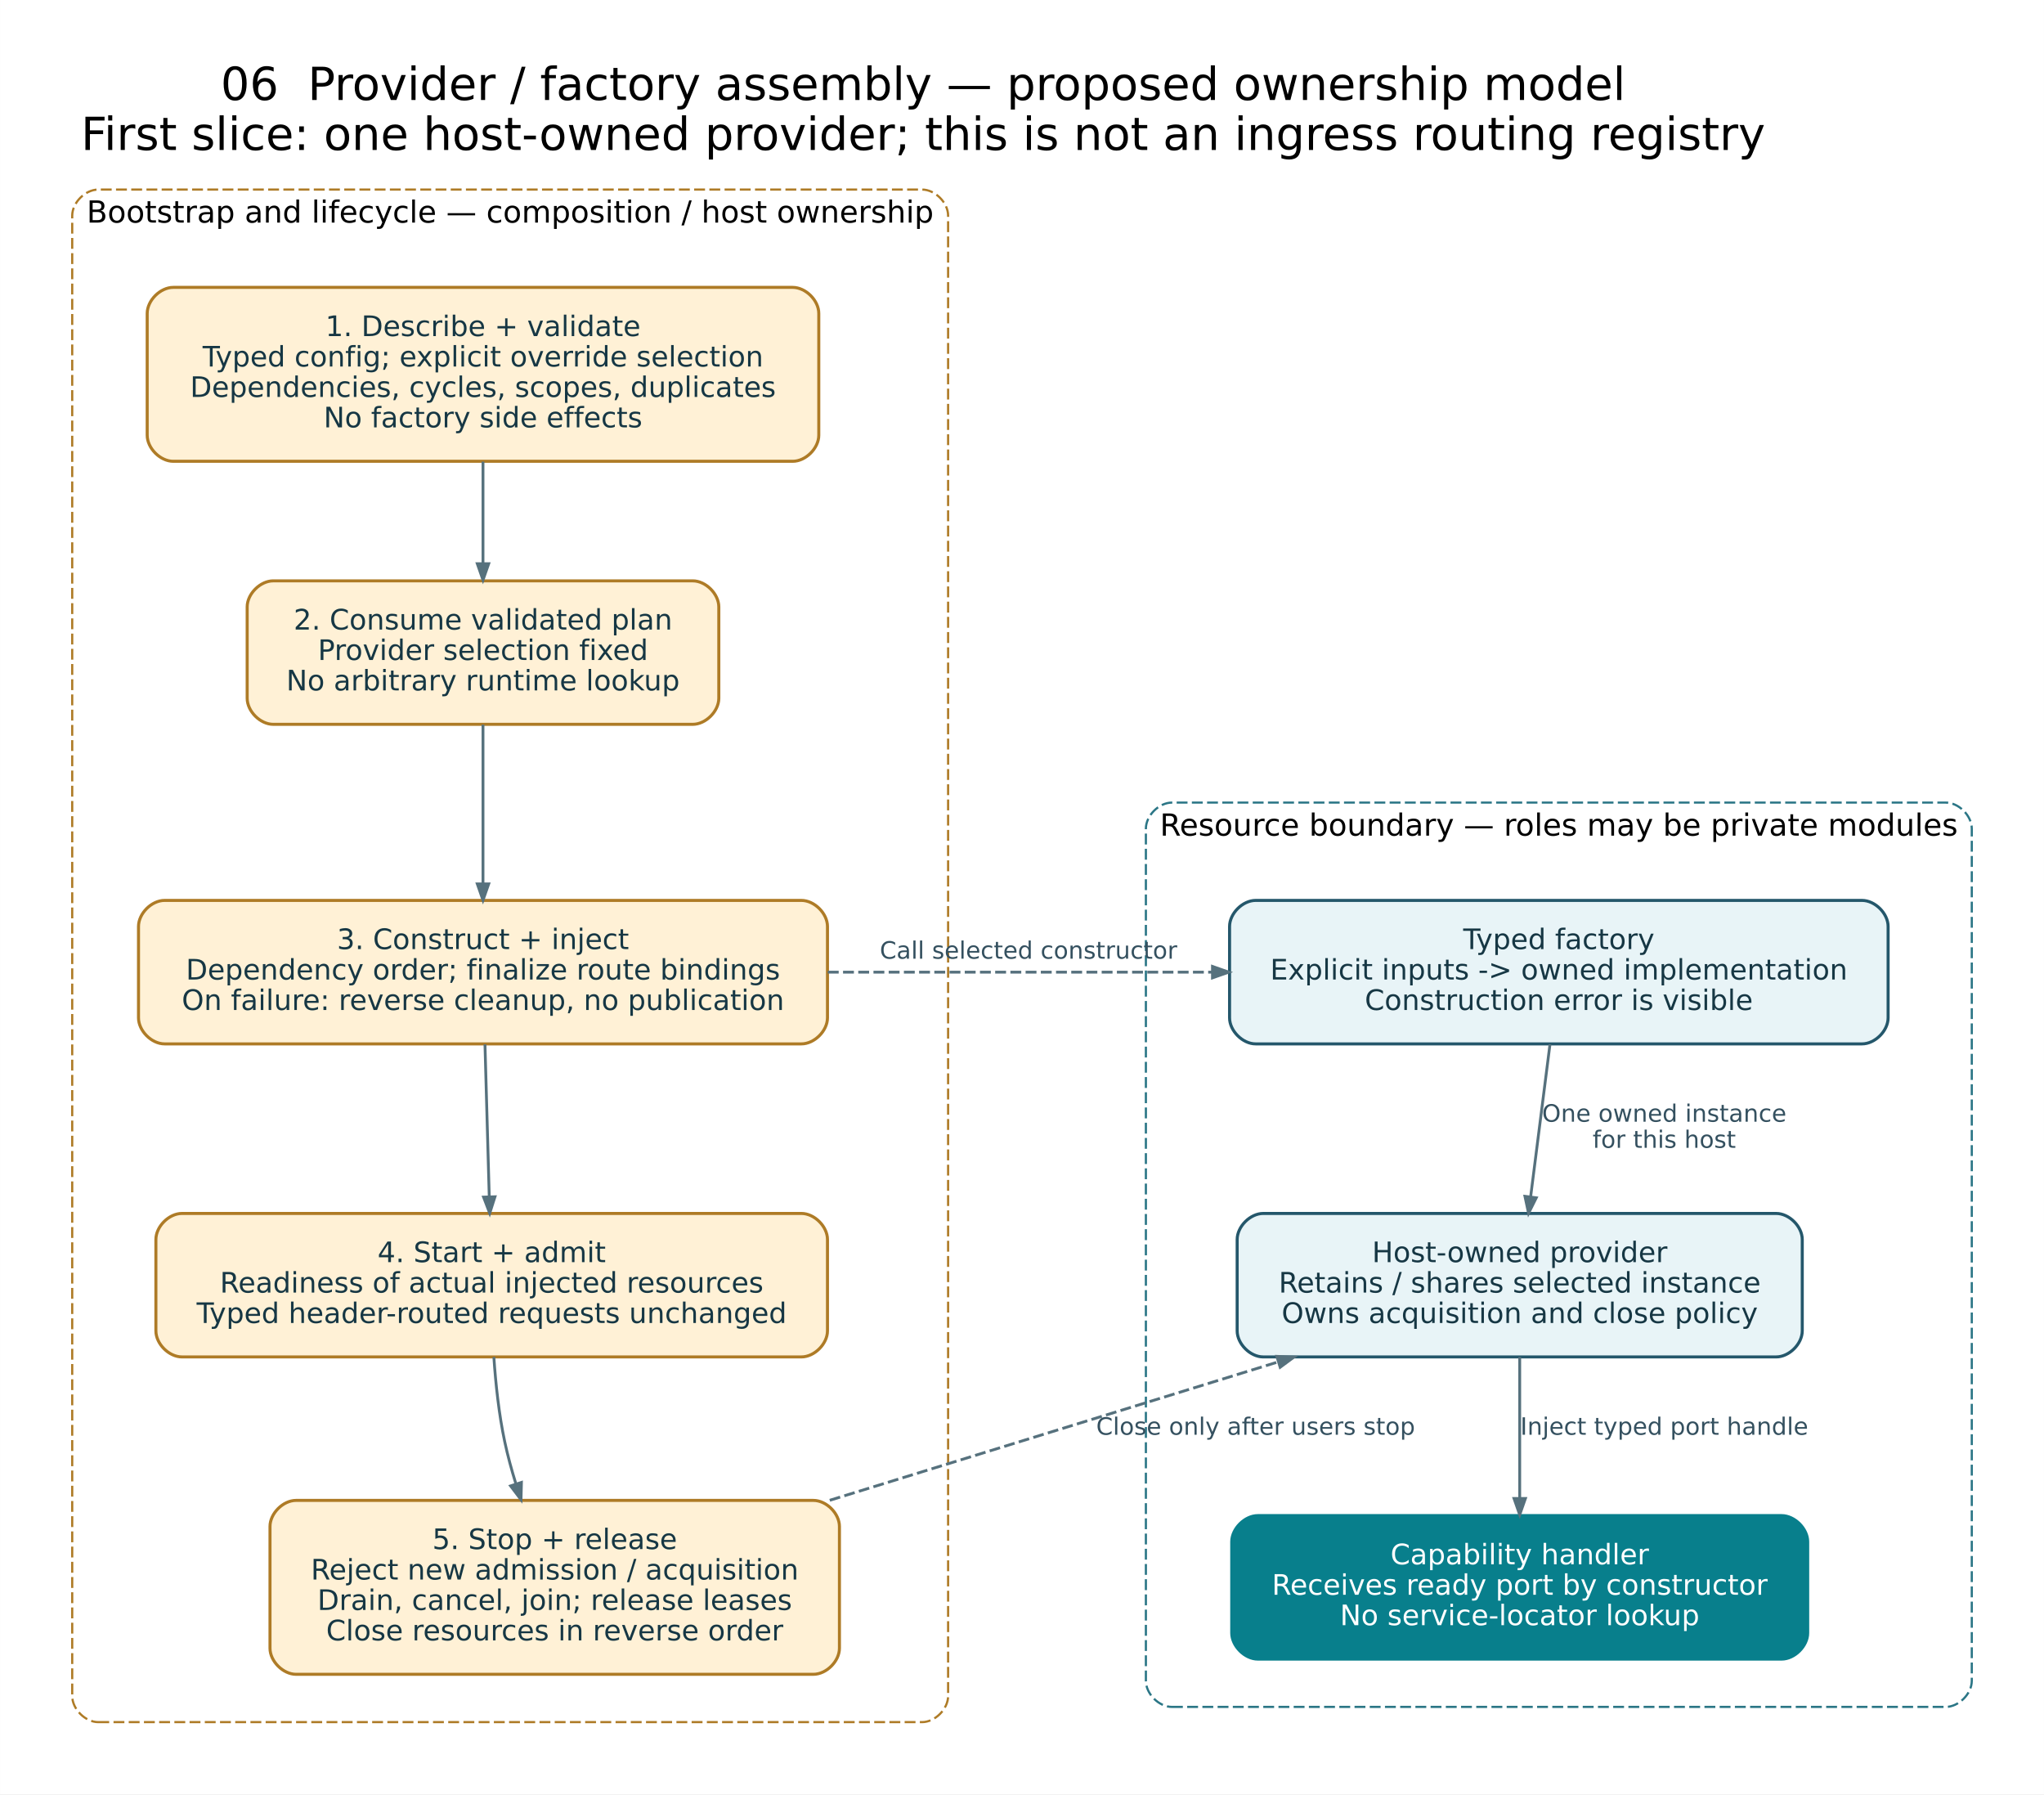
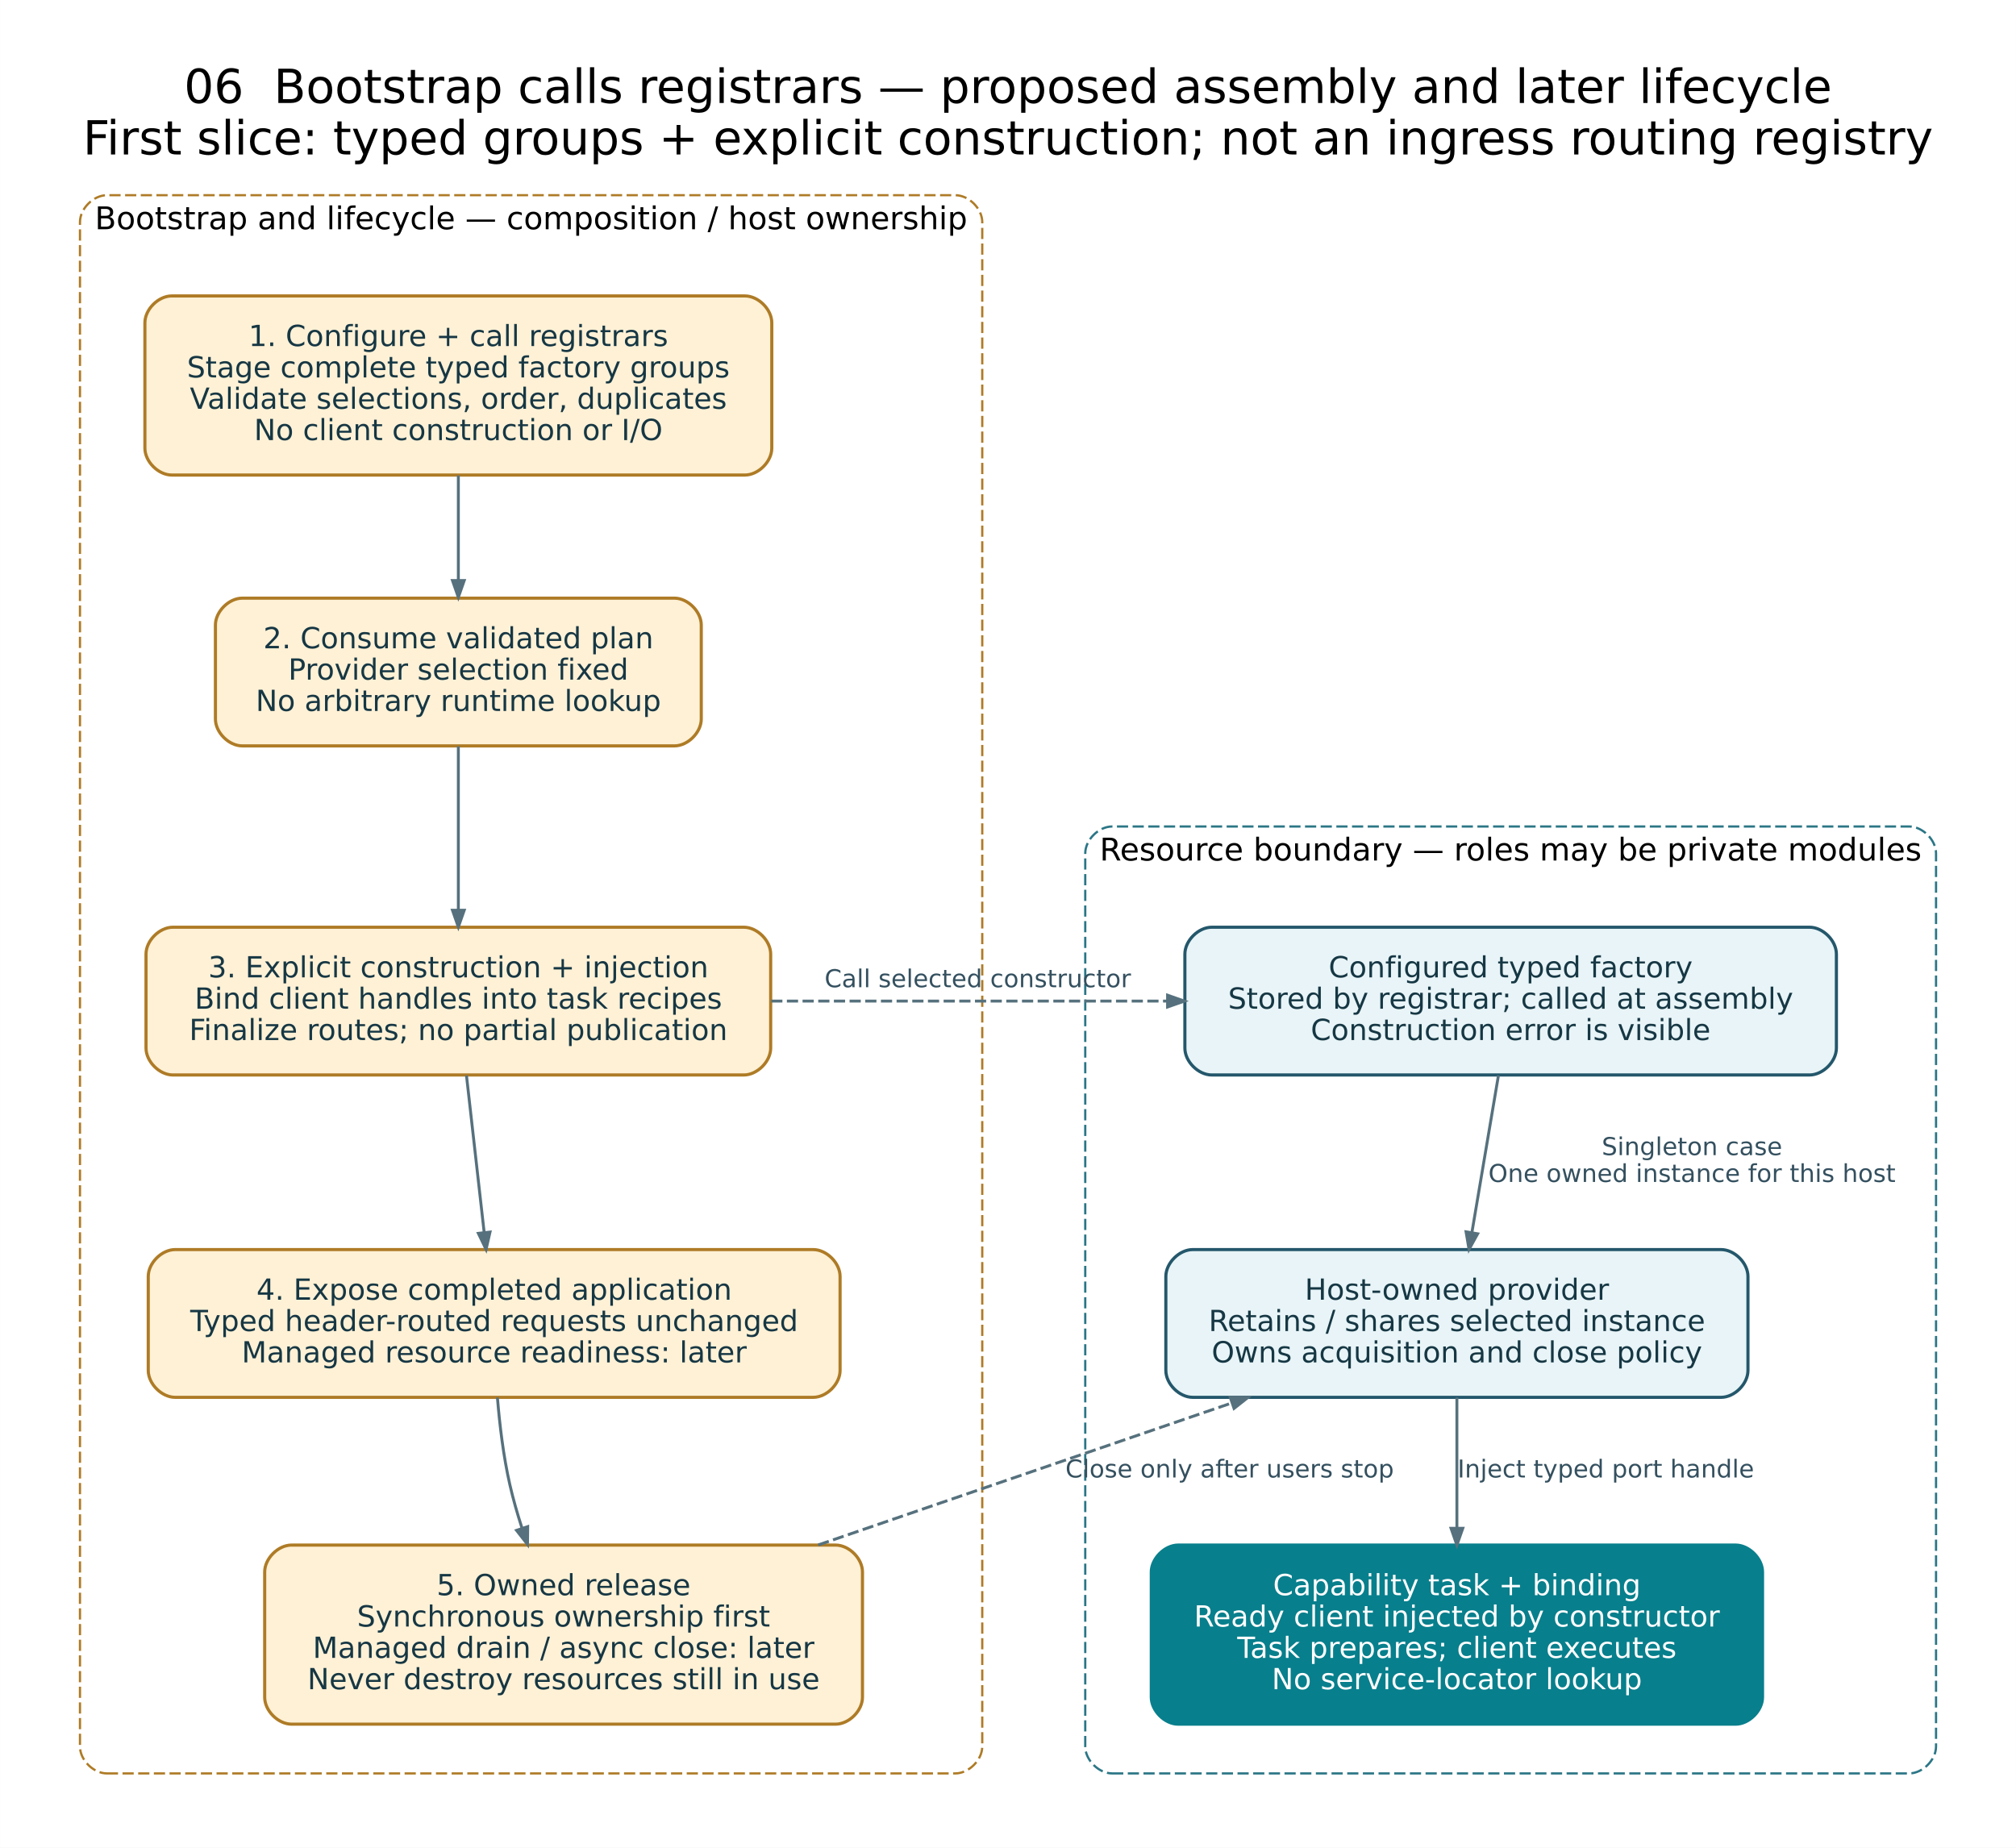
- <svg xmlns="http://www.w3.org/2000/svg" width="940pt" height="825pt" viewBox="0.00 0.00 940.40 825.40">
+ <svg xmlns="http://www.w3.org/2000/svg" width="900pt" height="825pt" viewBox="0.00 0.00 900.40 825.40">
  <g id="graph0" class="graph" transform="scale(1 1) rotate(0) translate(25.2 800.2)">
-     <polygon fill="white" stroke="transparent" points="-25.2,25.2 -25.2,-800.2 915.2,-800.2 915.2,25.2 -25.2,25.2" />
-     <text text-anchor="middle" x="399.5" y="-754.2" font-family="DejaVu Sans" font-size="21.00">06  Provider / factory assembly — proposed ownership model</text>
-     <text text-anchor="middle" x="399.5" y="-731.2" font-family="DejaVu Sans" font-size="21.00">First slice: one host-owned provider; this is not an ingress routing registry</text>
+     <polygon fill="white" stroke="transparent" points="-25.2,25.2 -25.2,-800.2 875.2,-800.2 875.2,25.2 -25.2,25.2" />
+     <text text-anchor="middle" x="425" y="-754.2" font-family="DejaVu Sans" font-size="21.00">06  Bootstrap calls registrars — proposed assembly and later lifecycle</text>
+     <text text-anchor="middle" x="425" y="-731.2" font-family="DejaVu Sans" font-size="21.00">First slice: typed groups + explicit construction; not an ingress routing registry</text>
    <g id="clust1" class="cluster">
-       <path fill="white" stroke="#ae7b26" stroke-dasharray="5,2" d="M20,-8C20,-8 399,-8 399,-8 405,-8 411,-14 411,-20 411,-20 411,-701 411,-701 411,-707 405,-713 399,-713 399,-713 20,-713 20,-713 14,-713 8,-707 8,-701 8,-701 8,-20 8,-20 8,-14 14,-8 20,-8" />
-       <text text-anchor="middle" x="209.5" y="-697.8" font-family="DejaVu Sans" font-size="14.00">Bootstrap and lifecycle — composition / host ownership</text>
+       <path fill="white" stroke="#ae7b26" stroke-dasharray="5,2" d="M22.5,-8C22.5,-8 401.5,-8 401.5,-8 407.5,-8 413.5,-14 413.5,-20 413.5,-20 413.5,-701 413.5,-701 413.5,-707 407.5,-713 401.5,-713 401.5,-713 22.5,-713 22.5,-713 16.5,-713 10.5,-707 10.5,-701 10.5,-701 10.5,-20 10.5,-20 10.5,-14 16.5,-8 22.5,-8" />
+       <text text-anchor="middle" x="212" y="-697.8" font-family="DejaVu Sans" font-size="14.00">Bootstrap and lifecycle — composition / host ownership</text>
    </g>
    <g id="clust2" class="cluster">
-       <path fill="white" stroke="#2b7686" stroke-dasharray="5,2" d="M514,-15C514,-15 870,-15 870,-15 876,-15 882,-21 882,-27 882,-27 882,-419 882,-419 882,-425 876,-431 870,-431 870,-431 514,-431 514,-431 508,-431 502,-425 502,-419 502,-419 502,-27 502,-27 502,-21 508,-15 514,-15" />
-       <text text-anchor="middle" x="692" y="-415.8" font-family="DejaVu Sans" font-size="14.00">Resource boundary — roles may be private modules</text>
+       <path fill="white" stroke="#2b7686" stroke-dasharray="5,2" d="M471.5,-8C471.5,-8 827.5,-8 827.5,-8 833.5,-8 839.5,-14 839.5,-20 839.5,-20 839.5,-419 839.5,-419 839.5,-425 833.5,-431 827.5,-431 827.5,-431 471.5,-431 471.5,-431 465.5,-431 459.5,-425 459.5,-419 459.5,-419 459.5,-20 459.5,-20 459.5,-14 465.5,-8 471.5,-8" />
+       <text text-anchor="middle" x="649.5" y="-415.8" font-family="DejaVu Sans" font-size="14.00">Resource boundary — roles may be private modules</text>
    </g>
    <g id="node1" class="node">
-       <path fill="#fff1d6" stroke="#ae7b26" stroke-width="1.4" d="M339.5,-668C339.5,-668 54.5,-668 54.5,-668 48.5,-668 42.5,-662 42.5,-656 42.5,-656 42.5,-600 42.5,-600 42.5,-594 48.5,-588 54.5,-588 54.5,-588 339.5,-588 339.5,-588 345.5,-588 351.5,-594 351.5,-600 351.5,-600 351.5,-656 351.5,-656 351.5,-662 345.5,-668 339.5,-668" />
-       <text text-anchor="middle" x="197" y="-645.6" font-family="DejaVu Sans" font-size="13.00" fill="#163744">1. Describe + validate</text>
-       <text text-anchor="middle" x="197" y="-631.6" font-family="DejaVu Sans" font-size="13.00" fill="#163744">Typed config; explicit override selection</text>
-       <text text-anchor="middle" x="197" y="-617.6" font-family="DejaVu Sans" font-size="13.00" fill="#163744">Dependencies, cycles, scopes, duplicates</text>
-       <text text-anchor="middle" x="197" y="-603.6" font-family="DejaVu Sans" font-size="13.00" fill="#163744">No factory side effects</text>
+       <path fill="#fff1d6" stroke="#ae7b26" stroke-width="1.4" d="M307.5,-668C307.5,-668 51.5,-668 51.5,-668 45.5,-668 39.5,-662 39.5,-656 39.5,-656 39.5,-600 39.5,-600 39.5,-594 45.5,-588 51.5,-588 51.5,-588 307.5,-588 307.5,-588 313.5,-588 319.5,-594 319.5,-600 319.5,-600 319.5,-656 319.5,-656 319.5,-662 313.5,-668 307.5,-668" />
+       <text text-anchor="middle" x="179.5" y="-645.6" font-family="DejaVu Sans" font-size="13.00" fill="#163744">1. Configure + call registrars</text>
+       <text text-anchor="middle" x="179.5" y="-631.6" font-family="DejaVu Sans" font-size="13.00" fill="#163744">Stage complete typed factory groups</text>
+       <text text-anchor="middle" x="179.5" y="-617.6" font-family="DejaVu Sans" font-size="13.00" fill="#163744">Validate selections, order, duplicates</text>
+       <text text-anchor="middle" x="179.5" y="-603.6" font-family="DejaVu Sans" font-size="13.00" fill="#163744">No client construction or I/O</text>
    </g>
    <g id="node2" class="node">
-       <path fill="#fff1d6" stroke="#ae7b26" stroke-width="1.4" d="M293.5,-533C293.5,-533 100.5,-533 100.5,-533 94.5,-533 88.5,-527 88.5,-521 88.5,-521 88.5,-479 88.5,-479 88.5,-473 94.5,-467 100.5,-467 100.5,-467 293.5,-467 293.5,-467 299.5,-467 305.5,-473 305.5,-479 305.5,-479 305.5,-521 305.5,-521 305.5,-527 299.5,-533 293.5,-533" />
-       <text text-anchor="middle" x="197" y="-510.6" font-family="DejaVu Sans" font-size="13.00" fill="#163744">2. Consume validated plan</text>
-       <text text-anchor="middle" x="197" y="-496.6" font-family="DejaVu Sans" font-size="13.00" fill="#163744">Provider selection fixed</text>
-       <text text-anchor="middle" x="197" y="-482.6" font-family="DejaVu Sans" font-size="13.00" fill="#163744">No arbitrary runtime lookup</text>
+       <path fill="#fff1d6" stroke="#ae7b26" stroke-width="1.4" d="M276,-533C276,-533 83,-533 83,-533 77,-533 71,-527 71,-521 71,-521 71,-479 71,-479 71,-473 77,-467 83,-467 83,-467 276,-467 276,-467 282,-467 288,-473 288,-479 288,-479 288,-521 288,-521 288,-527 282,-533 276,-533" />
+       <text text-anchor="middle" x="179.5" y="-510.6" font-family="DejaVu Sans" font-size="13.00" fill="#163744">2. Consume validated plan</text>
+       <text text-anchor="middle" x="179.5" y="-496.6" font-family="DejaVu Sans" font-size="13.00" fill="#163744">Provider selection fixed</text>
+       <text text-anchor="middle" x="179.5" y="-482.6" font-family="DejaVu Sans" font-size="13.00" fill="#163744">No arbitrary runtime lookup</text>
    </g>
    <g id="edge1" class="edge">
-       <path fill="none" stroke="#56717d" stroke-width="1.3" d="M197,-587.82C197,-572.94 197,-555.97 197,-541" />
-       <polygon fill="#56717d" stroke="#56717d" stroke-width="1.3" points="199.63,-540.88 197,-533.38 194.38,-540.88 199.63,-540.88" />
+       <path fill="none" stroke="#56717d" stroke-width="1.3" d="M179.5,-587.82C179.5,-572.94 179.5,-555.97 179.5,-541" />
+       <polygon fill="#56717d" stroke="#56717d" stroke-width="1.3" points="182.13,-540.88 179.5,-533.38 176.88,-540.88 182.13,-540.88" />
    </g>
    <g id="node3" class="node">
-       <path fill="#fff1d6" stroke="#ae7b26" stroke-width="1.4" d="M343.5,-386C343.5,-386 50.5,-386 50.5,-386 44.5,-386 38.5,-380 38.5,-374 38.5,-374 38.5,-332 38.5,-332 38.5,-326 44.5,-320 50.5,-320 50.5,-320 343.5,-320 343.5,-320 349.5,-320 355.5,-326 355.5,-332 355.5,-332 355.5,-374 355.5,-374 355.5,-380 349.5,-386 343.5,-386" />
-       <text text-anchor="middle" x="197" y="-363.6" font-family="DejaVu Sans" font-size="13.00" fill="#163744">3. Construct + inject</text>
-       <text text-anchor="middle" x="197" y="-349.6" font-family="DejaVu Sans" font-size="13.00" fill="#163744">Dependency order; finalize route bindings</text>
-       <text text-anchor="middle" x="197" y="-335.6" font-family="DejaVu Sans" font-size="13.00" fill="#163744">On failure: reverse cleanup, no publication</text>
+       <path fill="#fff1d6" stroke="#ae7b26" stroke-width="1.4" d="M307,-386C307,-386 52,-386 52,-386 46,-386 40,-380 40,-374 40,-374 40,-332 40,-332 40,-326 46,-320 52,-320 52,-320 307,-320 307,-320 313,-320 319,-326 319,-332 319,-332 319,-374 319,-374 319,-380 313,-386 307,-386" />
+       <text text-anchor="middle" x="179.5" y="-363.6" font-family="DejaVu Sans" font-size="13.00" fill="#163744">3. Explicit construction + injection</text>
+       <text text-anchor="middle" x="179.5" y="-349.6" font-family="DejaVu Sans" font-size="13.00" fill="#163744">Bind client handles into task recipes</text>
+       <text text-anchor="middle" x="179.5" y="-335.6" font-family="DejaVu Sans" font-size="13.00" fill="#163744">Finalize routes; no partial publication</text>
    </g>
    <g id="edge2" class="edge">
-       <path fill="none" stroke="#56717d" stroke-width="1.3" d="M197,-466.82C197,-445.23 197,-416.65 197,-393.66" />
-       <polygon fill="#56717d" stroke="#56717d" stroke-width="1.3" points="199.63,-393.59 197,-386.09 194.38,-393.59 199.63,-393.59" />
+       <path fill="none" stroke="#56717d" stroke-width="1.3" d="M179.5,-466.82C179.5,-445.23 179.5,-416.65 179.5,-393.66" />
+       <polygon fill="#56717d" stroke="#56717d" stroke-width="1.3" points="182.13,-393.59 179.5,-386.09 176.88,-393.59 182.13,-393.59" />
    </g>
    <g id="node4" class="node">
-       <path fill="#fff1d6" stroke="#ae7b26" stroke-width="1.4" d="M343.5,-242C343.5,-242 58.5,-242 58.5,-242 52.5,-242 46.5,-236 46.5,-230 46.5,-230 46.5,-188 46.5,-188 46.5,-182 52.5,-176 58.5,-176 58.5,-176 343.5,-176 343.5,-176 349.5,-176 355.5,-182 355.5,-188 355.5,-188 355.5,-230 355.5,-230 355.5,-236 349.5,-242 343.5,-242" />
-       <text text-anchor="middle" x="201" y="-219.6" font-family="DejaVu Sans" font-size="13.00" fill="#163744">4. Start + admit</text>
-       <text text-anchor="middle" x="201" y="-205.6" font-family="DejaVu Sans" font-size="13.00" fill="#163744">Readiness of actual injected resources</text>
-       <text text-anchor="middle" x="201" y="-191.6" font-family="DejaVu Sans" font-size="13.00" fill="#163744">Typed header-routed requests unchanged</text>
+       <path fill="#fff1d6" stroke="#ae7b26" stroke-width="1.4" d="M338,-242C338,-242 53,-242 53,-242 47,-242 41,-236 41,-230 41,-230 41,-188 41,-188 41,-182 47,-176 53,-176 53,-176 338,-176 338,-176 344,-176 350,-182 350,-188 350,-188 350,-230 350,-230 350,-236 344,-242 338,-242" />
+       <text text-anchor="middle" x="195.5" y="-219.6" font-family="DejaVu Sans" font-size="13.00" fill="#163744">4. Expose completed application</text>
+       <text text-anchor="middle" x="195.5" y="-205.6" font-family="DejaVu Sans" font-size="13.00" fill="#163744">Typed header-routed requests unchanged</text>
+       <text text-anchor="middle" x="195.5" y="-191.6" font-family="DejaVu Sans" font-size="13.00" fill="#163744">Managed resource readiness: later</text>
    </g>
    <g id="edge3" class="edge">
-       <path fill="none" stroke="#56717d" stroke-width="1.3" d="M197.91,-319.78C198.49,-298.99 199.26,-271.8 199.88,-249.69" />
-       <polygon fill="#56717d" stroke="#56717d" stroke-width="1.3" points="202.51,-249.67 200.1,-242.09 197.26,-249.52 202.51,-249.67" />
+       <path fill="none" stroke="#56717d" stroke-width="1.3" d="M183.13,-319.78C185.47,-298.99 188.54,-271.8 191.03,-249.69" />
+       <polygon fill="#56717d" stroke="#56717d" stroke-width="1.3" points="193.65,-249.84 191.88,-242.09 188.44,-249.25 193.65,-249.84" />
    </g>
    <g id="node6" class="node">
-       <path fill="#e8f4f7" stroke="#24576b" stroke-width="1.4" d="M831.5,-386C831.5,-386 552.5,-386 552.5,-386 546.5,-386 540.5,-380 540.5,-374 540.5,-374 540.5,-332 540.5,-332 540.5,-326 546.5,-320 552.5,-320 552.5,-320 831.5,-320 831.5,-320 837.5,-320 843.5,-326 843.5,-332 843.5,-332 843.5,-374 843.5,-374 843.5,-380 837.5,-386 831.5,-386" />
-       <text text-anchor="middle" x="692" y="-363.6" font-family="DejaVu Sans" font-size="13.00" fill="#163744">Typed factory</text>
-       <text text-anchor="middle" x="692" y="-349.6" font-family="DejaVu Sans" font-size="13.00" fill="#163744">Explicit inputs -&gt; owned implementation</text>
-       <text text-anchor="middle" x="692" y="-335.6" font-family="DejaVu Sans" font-size="13.00" fill="#163744">Construction error is visible</text>
+       <path fill="#e8f4f7" stroke="#24576b" stroke-width="1.4" d="M783,-386C783,-386 516,-386 516,-386 510,-386 504,-380 504,-374 504,-374 504,-332 504,-332 504,-326 510,-320 516,-320 516,-320 783,-320 783,-320 789,-320 795,-326 795,-332 795,-332 795,-374 795,-374 795,-380 789,-386 783,-386" />
+       <text text-anchor="middle" x="649.5" y="-363.6" font-family="DejaVu Sans" font-size="13.00" fill="#163744">Configured typed factory</text>
+       <text text-anchor="middle" x="649.5" y="-349.6" font-family="DejaVu Sans" font-size="13.00" fill="#163744">Stored by registrar; called at assembly</text>
+       <text text-anchor="middle" x="649.5" y="-335.6" font-family="DejaVu Sans" font-size="13.00" fill="#163744">Construction error is visible</text>
    </g>
    <g id="edge7" class="edge">
-       <path fill="none" stroke="#56717d" stroke-width="1.3" stroke-dasharray="5,2" d="M355.66,-353C412.23,-353 475.93,-353 532.55,-353" />
-       <polygon fill="#56717d" stroke="#56717d" stroke-width="1.3" points="532.64,-355.63 540.14,-353 532.64,-350.38 532.64,-355.63" />
-       <text text-anchor="middle" x="448" y="-359.2" font-family="DejaVu Sans" font-size="11.00" fill="#34505f">Call selected constructor</text>
+       <path fill="none" stroke="#56717d" stroke-width="1.3" stroke-dasharray="5,2" d="M319.24,-353C374.92,-353 439.19,-353 496.14,-353" />
+       <polygon fill="#56717d" stroke="#56717d" stroke-width="1.3" points="496.27,-355.63 503.77,-353 496.27,-350.38 496.27,-355.63" />
+       <text text-anchor="middle" x="411.5" y="-359.2" font-family="DejaVu Sans" font-size="11.00" fill="#34505f">Call selected constructor</text>
    </g>
    <g id="node5" class="node">
-       <path fill="#fff1d6" stroke="#ae7b26" stroke-width="1.4" d="M349,-110C349,-110 111,-110 111,-110 105,-110 99,-104 99,-98 99,-98 99,-42 99,-42 99,-36 105,-30 111,-30 111,-30 349,-30 349,-30 355,-30 361,-36 361,-42 361,-42 361,-98 361,-98 361,-104 355,-110 349,-110" />
-       <text text-anchor="middle" x="230" y="-87.6" font-family="DejaVu Sans" font-size="13.00" fill="#163744">5. Stop + release</text>
-       <text text-anchor="middle" x="230" y="-73.6" font-family="DejaVu Sans" font-size="13.00" fill="#163744">Reject new admission / acquisition</text>
-       <text text-anchor="middle" x="230" y="-59.6" font-family="DejaVu Sans" font-size="13.00" fill="#163744">Drain, cancel, join; release leases</text>
-       <text text-anchor="middle" x="230" y="-45.6" font-family="DejaVu Sans" font-size="13.00" fill="#163744">Close resources in reverse order</text>
+       <path fill="#fff1d6" stroke="#ae7b26" stroke-width="1.4" d="M348,-110C348,-110 105,-110 105,-110 99,-110 93,-104 93,-98 93,-98 93,-42 93,-42 93,-36 99,-30 105,-30 105,-30 348,-30 348,-30 354,-30 360,-36 360,-42 360,-42 360,-98 360,-98 360,-104 354,-110 348,-110" />
+       <text text-anchor="middle" x="226.5" y="-87.6" font-family="DejaVu Sans" font-size="13.00" fill="#163744">5. Owned release</text>
+       <text text-anchor="middle" x="226.5" y="-73.6" font-family="DejaVu Sans" font-size="13.00" fill="#163744">Synchronous ownership first</text>
+       <text text-anchor="middle" x="226.5" y="-59.6" font-family="DejaVu Sans" font-size="13.00" fill="#163744">Managed drain / async close: later</text>
+       <text text-anchor="middle" x="226.5" y="-45.6" font-family="DejaVu Sans" font-size="13.00" fill="#163744">Never destroy resources still in use</text>
    </g>
    <g id="edge4" class="edge">
-       <path fill="none" stroke="#56717d" stroke-width="1.3" d="M202,-175.94C202.83,-163.66 204.32,-149.58 207,-137 208.34,-130.69 210.12,-124.15 212.1,-117.75" />
-       <polygon fill="#56717d" stroke="#56717d" stroke-width="1.3" points="214.69,-118.27 214.49,-110.33 209.69,-116.66 214.69,-118.27" />
+       <path fill="none" stroke="#56717d" stroke-width="1.3" d="M196.95,-175.92C197.95,-163.63 199.64,-149.56 202.5,-137 203.94,-130.68 205.81,-124.13 207.88,-117.73" />
+       <polygon fill="#56717d" stroke="#56717d" stroke-width="1.3" points="210.48,-118.25 210.39,-110.3 205.5,-116.57 210.48,-118.25" />
    </g>
    <g id="node7" class="node">
-       <path fill="#e8f4f7" stroke="#24576b" stroke-width="1.4" d="M792,-242C792,-242 556,-242 556,-242 550,-242 544,-236 544,-230 544,-230 544,-188 544,-188 544,-182 550,-176 556,-176 556,-176 792,-176 792,-176 798,-176 804,-182 804,-188 804,-188 804,-230 804,-230 804,-236 798,-242 792,-242" />
-       <text text-anchor="middle" x="674" y="-219.6" font-family="DejaVu Sans" font-size="13.00" fill="#163744">Host-owned provider</text>
-       <text text-anchor="middle" x="674" y="-205.6" font-family="DejaVu Sans" font-size="13.00" fill="#163744">Retains / shares selected instance</text>
-       <text text-anchor="middle" x="674" y="-191.6" font-family="DejaVu Sans" font-size="13.00" fill="#163744">Owns acquisition and close policy</text>
+       <path fill="#e8f4f7" stroke="#24576b" stroke-width="1.4" d="M743.5,-242C743.5,-242 507.5,-242 507.5,-242 501.5,-242 495.5,-236 495.5,-230 495.5,-230 495.5,-188 495.5,-188 495.5,-182 501.5,-176 507.5,-176 507.5,-176 743.5,-176 743.5,-176 749.5,-176 755.5,-182 755.5,-188 755.5,-188 755.5,-230 755.5,-230 755.5,-236 749.5,-242 743.5,-242" />
+       <text text-anchor="middle" x="625.5" y="-219.6" font-family="DejaVu Sans" font-size="13.00" fill="#163744">Host-owned provider</text>
+       <text text-anchor="middle" x="625.5" y="-205.6" font-family="DejaVu Sans" font-size="13.00" fill="#163744">Retains / shares selected instance</text>
+       <text text-anchor="middle" x="625.5" y="-191.6" font-family="DejaVu Sans" font-size="13.00" fill="#163744">Owns acquisition and close policy</text>
    </g>
    <g id="edge8" class="edge">
-       <path fill="none" stroke="#56717d" stroke-width="1.3" stroke-dasharray="5,2" d="M356.55,-110.05C421.66,-130.14 500.29,-154.4 563,-173.75" />
-       <polygon fill="#56717d" stroke="#56717d" stroke-width="1.3" points="562.24,-176.26 570.18,-175.97 563.79,-171.25 562.24,-176.26" />
-       <text text-anchor="middle" x="552.5" y="-140.2" font-family="DejaVu Sans" font-size="11.00" fill="#34505f">Close only after users stop</text>
+       <path fill="none" stroke="#56717d" stroke-width="1.3" stroke-dasharray="5,2" d="M340.23,-110.05C398.49,-130.06 468.82,-154.2 525.07,-173.52" />
+       <polygon fill="#56717d" stroke="#56717d" stroke-width="1.3" points="524.26,-176.01 532.2,-175.97 525.96,-171.05 524.26,-176.01" />
+       <text text-anchor="middle" x="524" y="-140.2" font-family="DejaVu Sans" font-size="11.00" fill="#34505f">Close only after users stop</text>
    </g>
    <g id="edge5" class="edge">
-       <path fill="none" stroke="#56717d" stroke-width="1.3" d="M687.92,-319.78C685.28,-298.99 681.83,-271.8 679.03,-249.69" />
-       <polygon fill="#56717d" stroke="#56717d" stroke-width="1.3" points="681.62,-249.2 678.07,-242.09 676.41,-249.87 681.62,-249.2" />
-       <text text-anchor="middle" x="740.5" y="-284.2" font-family="DejaVu Sans" font-size="11.00" fill="#34505f">One owned instance</text>
-       <text text-anchor="middle" x="740.5" y="-272.2" font-family="DejaVu Sans" font-size="11.00" fill="#34505f">for this host</text>
+       <path fill="none" stroke="#56717d" stroke-width="1.3" d="M644.05,-319.78C640.54,-298.99 635.95,-271.8 632.21,-249.69" />
+       <polygon fill="#56717d" stroke="#56717d" stroke-width="1.3" points="634.76,-249.05 630.92,-242.09 629.59,-249.93 634.76,-249.05" />
+       <text text-anchor="middle" x="730.5" y="-284.2" font-family="DejaVu Sans" font-size="11.00" fill="#34505f">Singleton case</text>
+       <text text-anchor="middle" x="730.5" y="-272.2" font-family="DejaVu Sans" font-size="11.00" fill="#34505f">One owned instance for this host</text>
    </g>
    <g id="node8" class="node">
-       <path fill="#087f8c" stroke="#087f8c" stroke-width="1.4" d="M794.5,-103C794.5,-103 553.5,-103 553.5,-103 547.5,-103 541.5,-97 541.5,-91 541.5,-91 541.5,-49 541.5,-49 541.5,-43 547.5,-37 553.5,-37 553.5,-37 794.5,-37 794.5,-37 800.5,-37 806.5,-43 806.5,-49 806.5,-49 806.5,-91 806.5,-91 806.5,-97 800.5,-103 794.5,-103" />
-       <text text-anchor="middle" x="674" y="-80.6" font-family="DejaVu Sans" font-size="13.00" fill="white">Capability handler</text>
-       <text text-anchor="middle" x="674" y="-66.6" font-family="DejaVu Sans" font-size="13.00" fill="white">Receives ready port by constructor</text>
-       <text text-anchor="middle" x="674" y="-52.6" font-family="DejaVu Sans" font-size="13.00" fill="white">No service-locator lookup</text>
+       <path fill="#087f8c" stroke="#087f8c" stroke-width="1.4" d="M750,-110C750,-110 501,-110 501,-110 495,-110 489,-104 489,-98 489,-98 489,-42 489,-42 489,-36 495,-30 501,-30 501,-30 750,-30 750,-30 756,-30 762,-36 762,-42 762,-42 762,-98 762,-98 762,-104 756,-110 750,-110" />
+       <text text-anchor="middle" x="625.5" y="-87.6" font-family="DejaVu Sans" font-size="13.00" fill="white">Capability task + binding</text>
+       <text text-anchor="middle" x="625.5" y="-73.6" font-family="DejaVu Sans" font-size="13.00" fill="white">Ready client injected by constructor</text>
+       <text text-anchor="middle" x="625.5" y="-59.6" font-family="DejaVu Sans" font-size="13.00" fill="white">Task prepares; client executes</text>
+       <text text-anchor="middle" x="625.5" y="-45.6" font-family="DejaVu Sans" font-size="13.00" fill="white">No service-locator lookup</text>
    </g>
    <g id="edge6" class="edge">
-       <path fill="none" stroke="#56717d" stroke-width="1.3" d="M674,-175.88C674,-156.52 674,-131.71 674,-111.08" />
-       <polygon fill="#56717d" stroke="#56717d" stroke-width="1.3" points="676.63,-110.89 674,-103.39 671.38,-110.89 676.63,-110.89" />
-       <text text-anchor="middle" x="740.5" y="-140.2" font-family="DejaVu Sans" font-size="11.00" fill="#34505f">Inject typed port handle</text>
+       <path fill="none" stroke="#56717d" stroke-width="1.3" d="M625.5,-175.88C625.5,-158.57 625.5,-136.9 625.5,-117.75" />
+       <polygon fill="#56717d" stroke="#56717d" stroke-width="1.3" points="628.13,-117.5 625.5,-110 622.88,-117.5 628.13,-117.5" />
+       <text text-anchor="middle" x="692" y="-140.2" font-family="DejaVu Sans" font-size="11.00" fill="#34505f">Inject typed port handle</text>
    </g>
  </g>
</svg>
